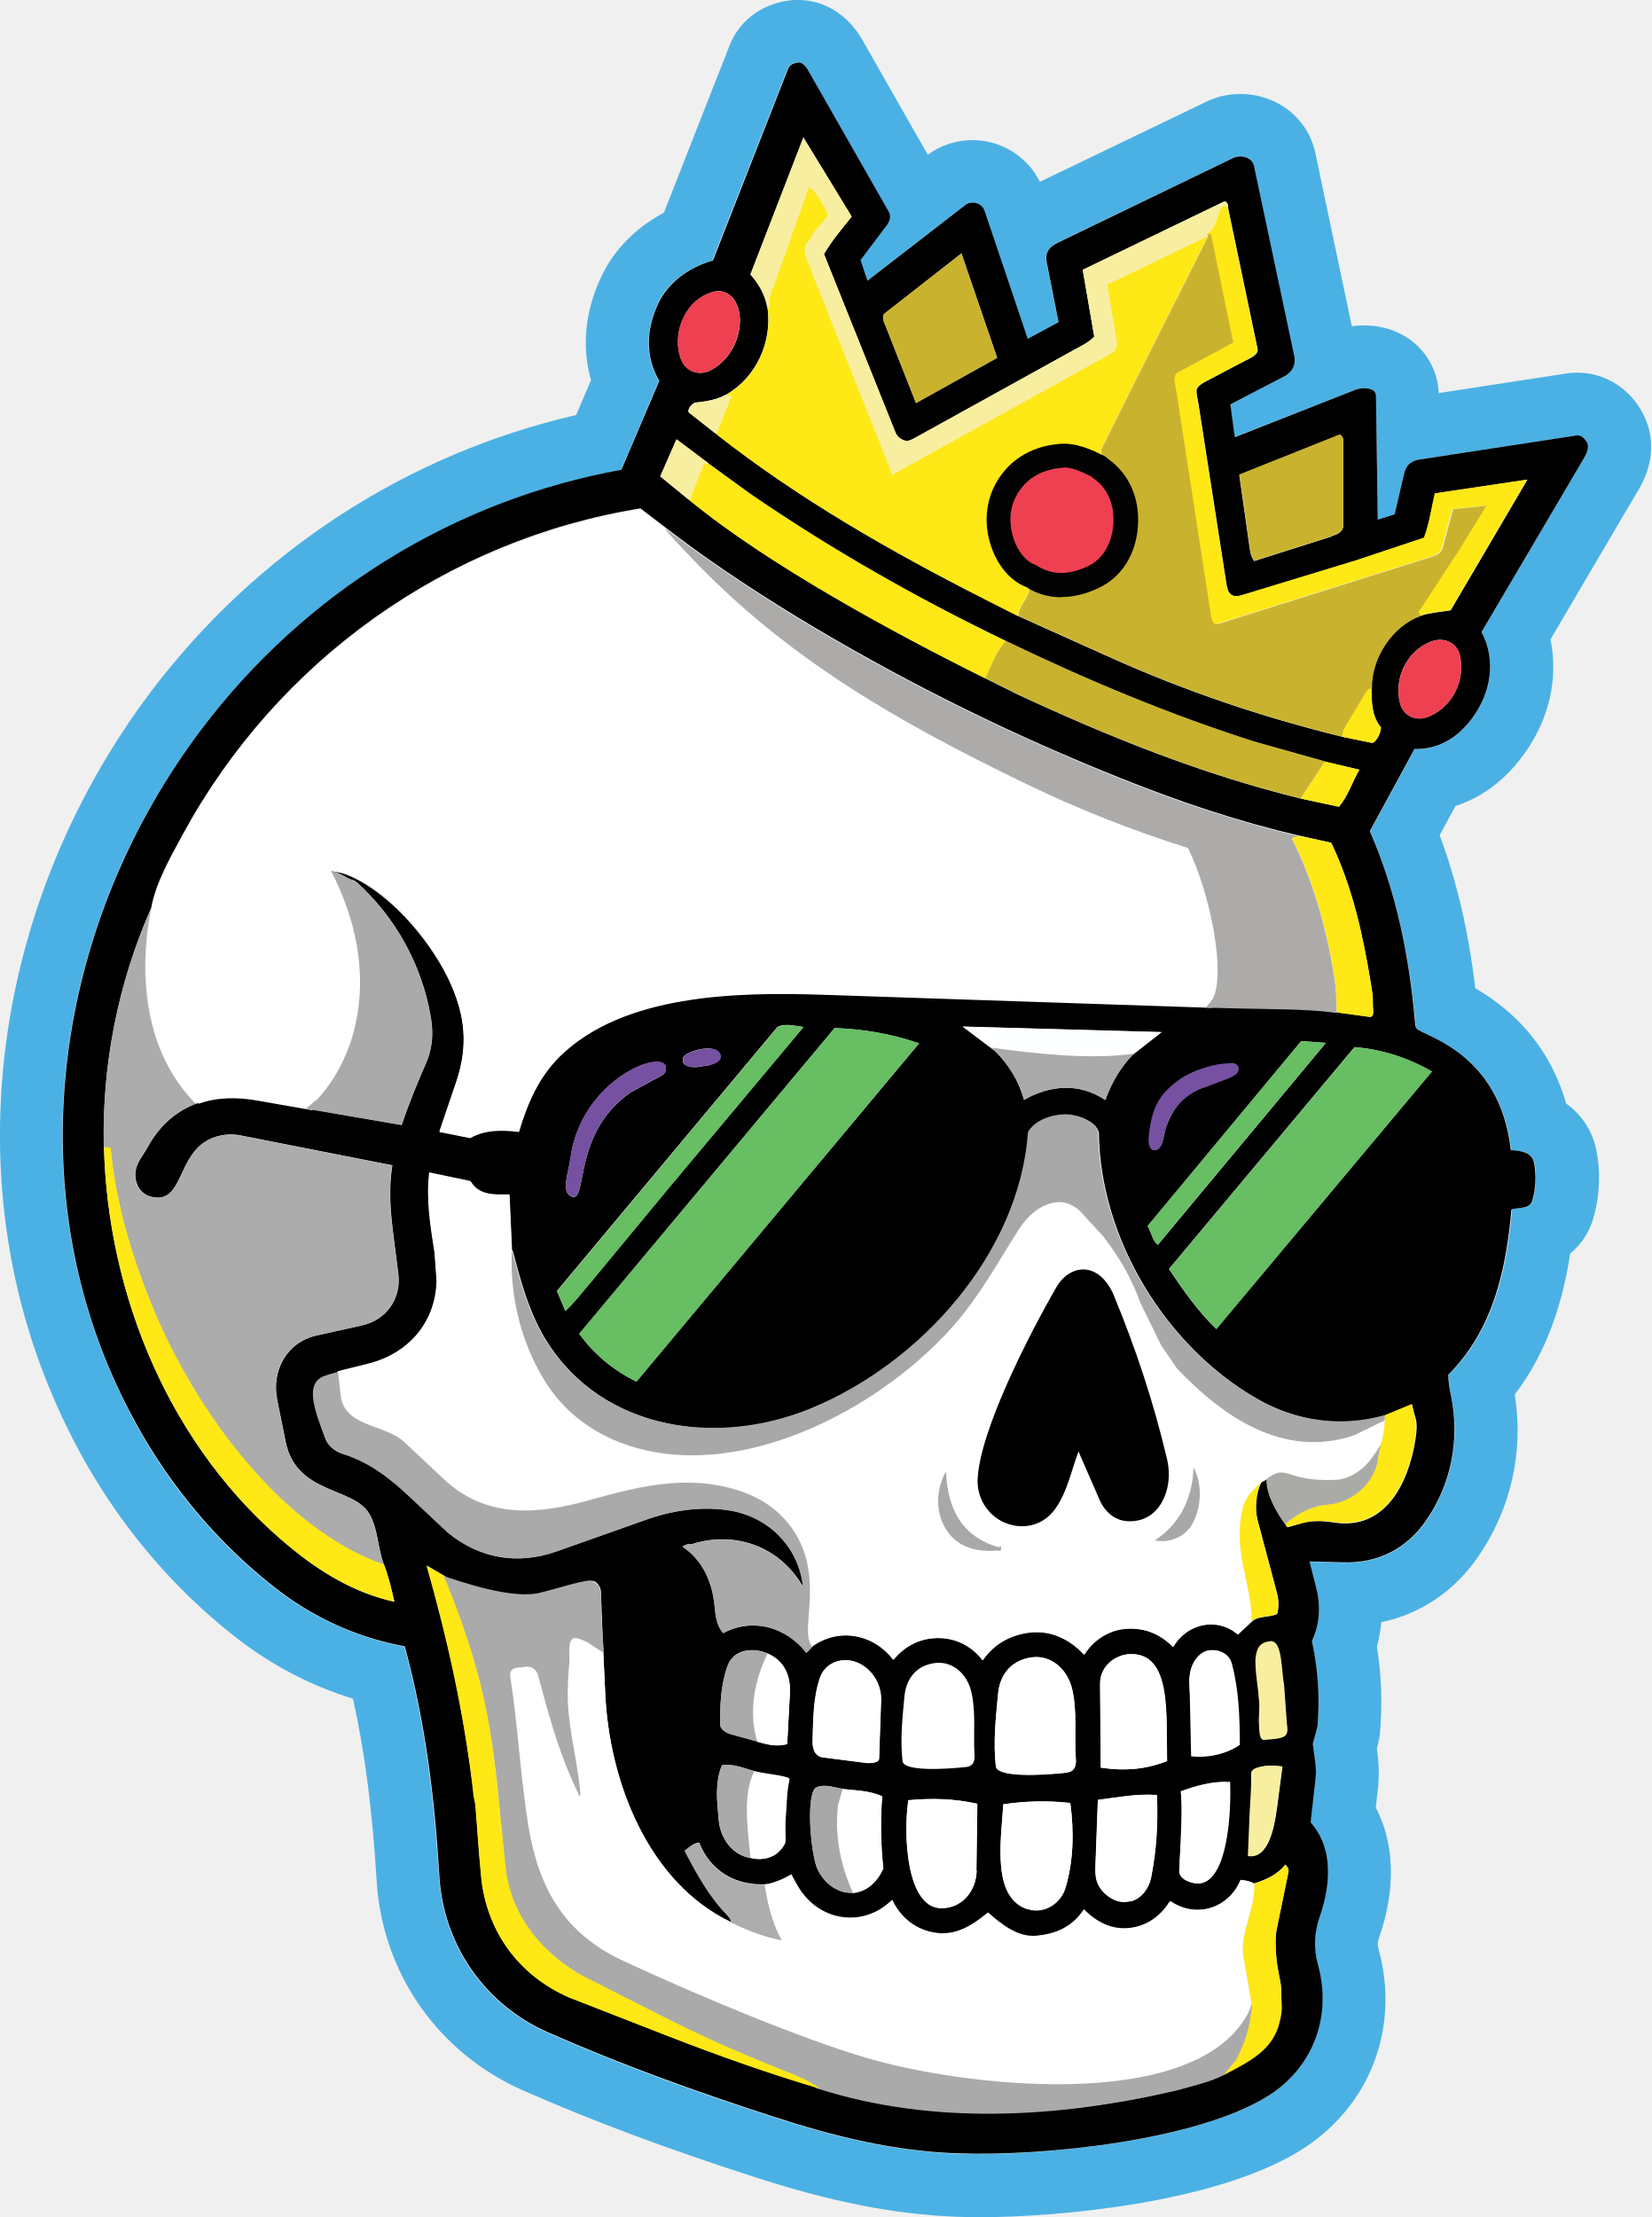
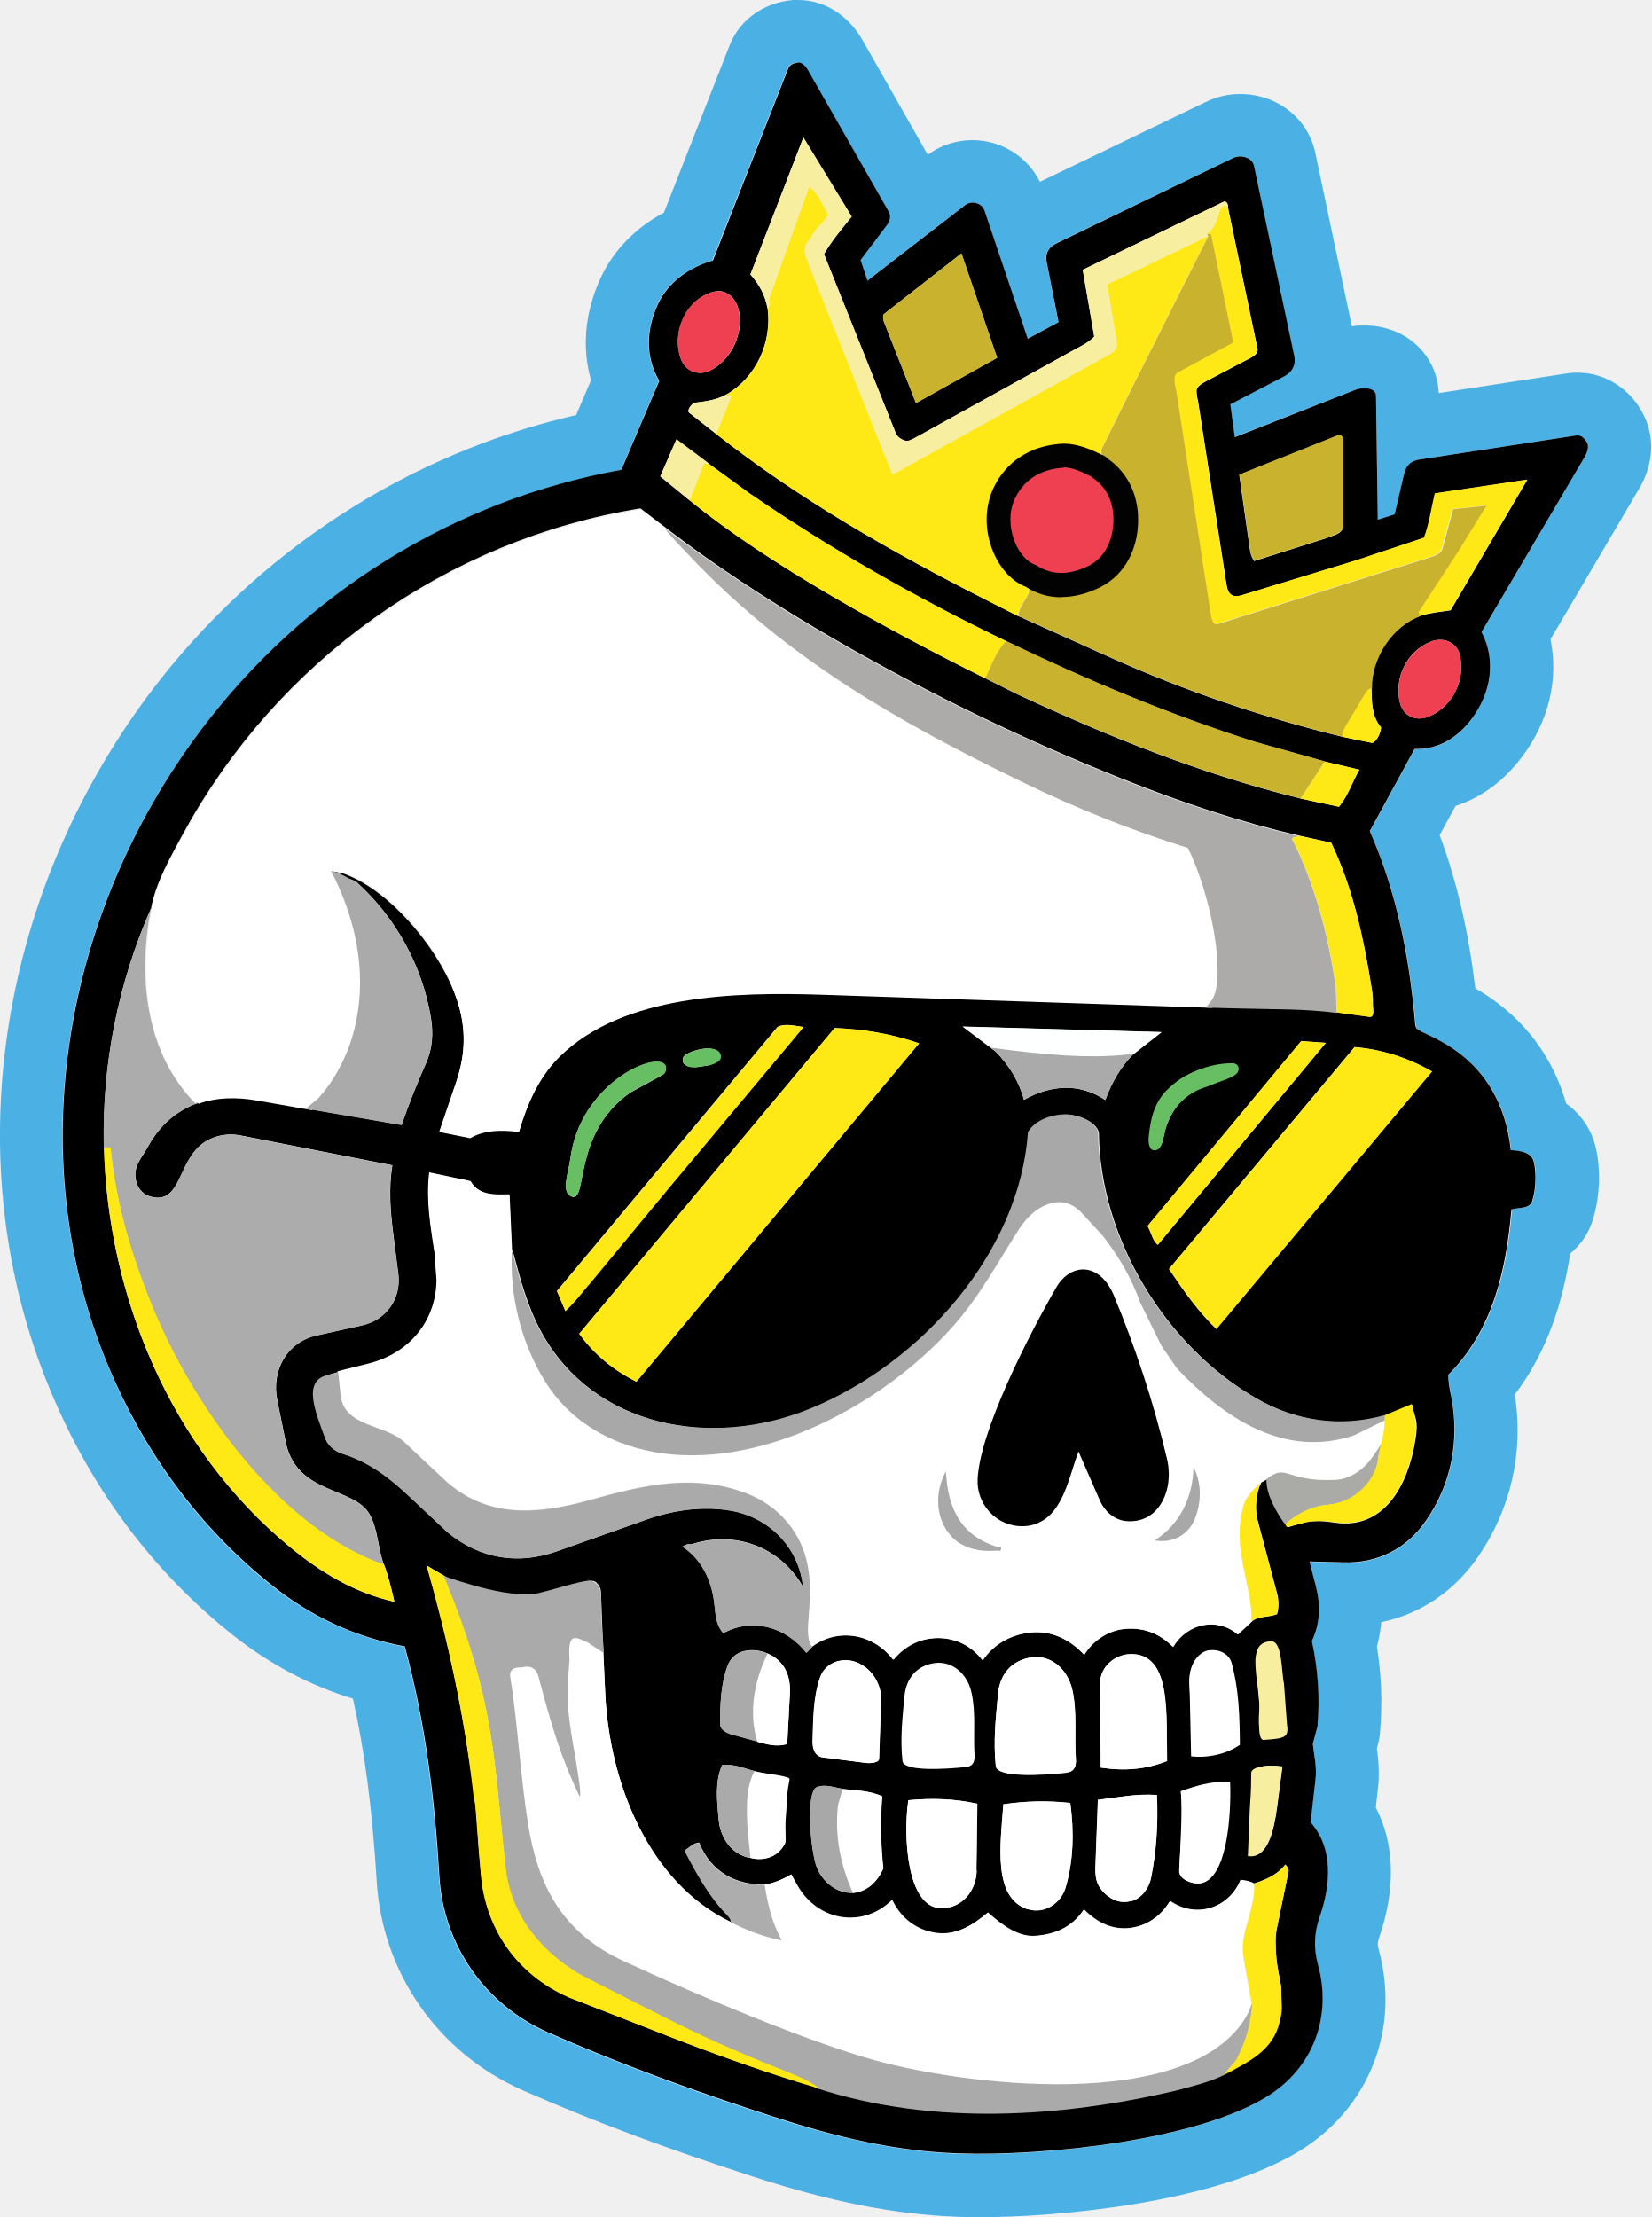
<svg xmlns="http://www.w3.org/2000/svg" id="knuckleheadsff" viewBox="0 0 74.48 100">
  <path id="stroke" d="M36.02,2.83c.15,0,.32.17.42.35l3.63,6.38c.12.21.05.44-.08.6l-1.18,1.58.31.92,4.41-3.41c.1-.08.22-.11.33-.11.23,0,.46.14.54.36l1.95,5.78,1.39-.75-.53-2.7c-.09-.44.11-.7.49-.89l7.93-3.82c.09-.05.19-.07.3-.07.28,0,.57.15.63.45l1.8,8.55c.08.41-.09.75-.43.92l-2.44,1.27.2,1.47,5.47-2.14c.09-.04.24-.06.39-.06.25,0,.51.08.52.35l.08,5.58.76-.24.42-1.8c.1-.43.31-.61.75-.68l7.04-1.08s.03,0,.04,0c.23,0,.39.24.44.36.09.19-.02.45-.14.65l-4.63,7.87c.69,1.28.42,2.75-.44,3.91-.6.8-1.42,1.36-2.45,1.36-.04,0-.08,0-.12,0l-2.02,3.71c1.21,2.76,1.78,5.65,2.05,8.63,0,.1.03.23.07.27.25.34,3.76,1.04,4.25,5.49.42.02.94.08,1.04.52.12.55.08,1.25-.08,1.78-.1.34-.61.26-.92.36-.24,2.67-.8,5.42-2.87,7.47,0,.33.07.65.13.99.4,1.96,0,3.95-1.12,5.58-.86,1.24-2.1,1.9-3.59,1.9-.05,0-.1,0-.16,0l-1.53-.05.29,1.13c.22.84.18,1.68-.18,2.46.27,1.29.36,2.56.25,3.86l-.21.78c.06.55.19,1.06.12,1.62l-.23,1.92c1.06,1.17.9,2.85.41,4.26-.25.73-.28,1.41-.08,2.15.65,2.35-.21,4.69-2.33,5.98-2.98,1.81-9.02,2.56-12.97,2.56-.31,0-.6,0-.88-.01-2.91-.1-5.63-.76-8.4-1.66-3.48-1.12-6.84-2.34-10.16-3.8-2.86-1.26-4.72-3.97-4.9-7.05-.22-3.53-.63-6.94-1.56-10.36-2.21-.42-4.2-1.34-5.96-2.73-3.34-2.65-5.83-6.09-7.44-10.01-3.91-9.43-1.98-20.4,4.21-28.6,4.68-6.21,11.43-10.37,18.96-11.74l1.71-4.02c-.64-1.09-.58-2.31-.06-3.46.43-.96,1.38-1.66,2.47-1.97l3.41-8.68c.08-.21.35-.25.46-.25,0,0,0,0,.01,0M36.02,0c-.06,0-.13,0-.19,0-.02,0-.04,0-.05,0-1.31.11-2.38.86-2.85,2l-2.98,7.59c-1.28.68-2.29,1.71-2.86,2.96-.71,1.54-.85,3.13-.43,4.6l-.67,1.57c-7.64,1.76-14.41,6.16-19.2,12.5C-.19,40.52-1.94,52.55,2.24,62.64c1.85,4.49,4.64,8.24,8.3,11.14,1.65,1.3,3.45,2.25,5.38,2.84.54,2.4.87,5,1.07,8.2.24,4.15,2.76,7.77,6.58,9.46,3.14,1.38,6.45,2.62,10.44,3.91,3.52,1.14,6.35,1.69,9.16,1.8.32.01.64.02.98.02,3.55,0,10.59-.63,14.44-2.97,3.18-1.94,4.59-5.53,3.59-9.15-.04-.15-.05-.25.03-.49.76-2.2.7-4.24-.15-5.87l.1-.89c.08-.71.01-1.31-.05-1.77l.06-.24c.04-.16.07-.32.08-.48.11-1.3.07-2.58-.14-3.88.1-.36.16-.72.2-1.1,1.77-.37,3.29-1.39,4.37-2.96,1.48-2.15,2.06-4.73,1.65-7.31,1.52-2,2.18-4.28,2.5-6.36.6-.49.89-1.09,1.02-1.52.31-.99.37-2.21.14-3.23-.08-.38-.38-1.33-1.34-2.01-.85-2.94-2.78-4.44-4.1-5.2-.31-2.57-.83-4.82-1.61-6.91l.72-1.32c1.16-.37,2.19-1.13,3.01-2.23,1.2-1.59,1.64-3.5,1.27-5.28l3.96-6.73c.66-1.08.76-2.27.29-3.29-.55-1.22-1.73-2.01-3.02-2.01-.11,0-.26,0-.36.02-.04,0-.07,0-.11.01l-5.8.89c-.08-1.75-1.51-3.05-3.35-3.05-.16,0-.35,0-.57.04l-1.64-7.79c-.32-1.58-1.72-2.69-3.4-2.69-.54,0-1.07.12-1.55.36l-7.48,3.6c-.57-1.14-1.74-1.88-3.05-1.88-.72,0-1.43.23-2.01.66l-2.96-5.2c-.65-1.12-1.72-1.78-2.88-1.78h0Z" fill="#4bb1e4" />
  <g id="knuckleheads">
    <path id="outline-and-glasses" d="M65.33,62.01c0,.32.06.65.13.98.39,1.97,0,3.96-1.13,5.59-.88,1.28-2.18,1.94-3.74,1.89l-1.52-.04.29,1.13c.22.84.19,1.67-.18,2.46.28,1.3.36,2.56.25,3.86l-.21.78c.06.55.19,1.05.12,1.62l-.22,1.92c1.05,1.18.9,2.85.41,4.26-.25.73-.28,1.41-.08,2.15.65,2.35-.21,4.69-2.33,5.98-3.2,1.95-9.97,2.67-13.85,2.54-2.91-.09-5.62-.76-8.39-1.66-3.49-1.13-6.84-2.34-10.16-3.8-2.86-1.26-4.72-3.97-4.9-7.05-.21-3.53-.63-6.94-1.56-10.36-2.21-.41-4.2-1.33-5.96-2.73-3.34-2.65-5.83-6.09-7.45-10-3.9-9.43-1.97-20.4,4.22-28.61,4.67-6.2,11.43-10.37,18.96-11.73l1.71-4.01c-.64-1.09-.59-2.31-.06-3.46.44-.96,1.38-1.66,2.48-1.97l3.4-8.67c.08-.21.35-.25.46-.26.16-.01.33.17.43.35l3.64,6.38c.12.2.04.44-.08.6l-1.19,1.58.31.93,4.41-3.41c.3-.23.76-.08.87.25l1.95,5.78,1.39-.75-.53-2.69c-.09-.45.11-.71.49-.89l7.93-3.83c.31-.15.85-.04.93.38l1.81,8.55c.09.41-.1.74-.44.92l-2.44,1.27.2,1.48,5.47-2.15c.23-.09.9-.13.9.29l.08,5.58.76-.24.42-1.8c.1-.44.32-.62.75-.68l7.04-1.08c.24-.04.42.22.48.35.09.19-.02.46-.14.66l-4.63,7.86c.68,1.28.42,2.76-.44,3.91-.62.83-1.49,1.4-2.58,1.36l-2.02,3.71c1.21,2.76,1.78,5.66,2.04,8.63,0,.1.03.22.07.27.26.34,3.76,1.04,4.25,5.49.42.02.94.09,1.04.53.12.54.09,1.25-.08,1.78-.11.34-.62.27-.93.36-.24,2.67-.8,5.42-2.87,7.48ZM34.62,13.88c.21,1.53-.49,3.13-1.87,3.92-.43.24-.89.31-1.38.36-.16.02-.41.35-.28.46l1.21.95c3.74,2.94,7.89,5.31,12.11,7.45l1.5.76,4.16,1.87c3.4,1.53,6.88,2.7,10.46,3.58l1.37.28c.19-.04.39-.46.4-.7-.43-.51-.42-1.16-.43-1.75-.03-1.37.92-2.83,2.21-3.28.41-.14.87-.17,1.36-.25l3.46-5.89-4.16.62c-.17.71-.24,1.33-.49,2l-3.06,1.02-5.15,1.57c-.19.06-.38.07-.5-.03-.14-.11-.17-.25-.21-.46l-1.26-8.11c-.03-.22-.1-.42-.09-.64,0-.15.22-.3.39-.39l1.75-.92c.22-.12.67-.28.61-.57l-1.34-6.4c.03-.07-.06-.3-.19-.23l-6.36,3.07.52,3.01c-.24.26-.56.41-.89.59l-7.16,3.96c-.19.1-.34.19-.5.14-.14-.04-.32-.14-.41-.35l-3.23-8.06c.37-.63.78-1.1,1.25-1.69l-2.18-3.57-2.39,6.18c.41.45.67.95.77,1.52ZM41.32,18.18l3.66-2.04-1.61-4.71-3.49,2.73c-.08.06-.03.28-.02.32l1.46,3.7ZM32.04,16.71c1.47-.74,1.74-2.92.76-3.48-.31-.18-.62-.09-.92.04-.96.42-1.48,1.64-1.24,2.66.08.36.22.62.51.78.23.13.58.16.9,0ZM60.08,24.18c.23-.07.5-.18.5-.44v-3.9c.01-.09-.11-.25-.17-.22l-4.51,1.8.46,3.23c.03.21.05.41.21.66l3.5-1.11ZM31.1,22.56c3.56,2.91,9.19,5.97,13.35,8.04l1.49.74c4.11,1.91,8.29,3.59,12.73,4.68l1.73.37c.43-.52.59-1.1.92-1.67l-1.56-.37-3.17-.89c-3.86-1.23-7.56-2.78-11.21-4.54-4.02-1.94-7.86-4.12-11.55-6.65l-1.87-1.36-1.45-1.09-.73,1.67,1.32,1.08ZM6.82,40.96c-1.49,3.36-2.23,7.08-2.13,10.78.17,6.64,2.94,13.56,8.39,18.04,1.43,1.18,2.93,2.07,4.71,2.47-.15-.65-.27-1.16-.47-1.68-.28-.72-.26-1.61-.66-2.29-.71-1.22-3.29-.87-3.77-3.24l-.38-1.88c-.27-1.34.42-2.62,1.79-2.93l2.03-.45c1.1-.24,1.78-1.21,1.64-2.32l-.23-1.81c-.13-1.04-.21-2.03-.04-3.09l-6.86-1.35c-.73-.14-1.51.09-1.98.62-.85.94-.81,2.48-2.07,2.14-.48-.13-.75-.63-.67-1.17.07-.4.35-.7.55-1.07.52-.95,1.28-1.64,2.26-1.98.82-.29,1.73-.31,2.64-.15l2.51.44,4.04.7c.33-.97.7-1.88,1.11-2.81.27-.62.33-1.3.21-2.02-.39-2.35-1.58-4.52-3.35-6.12-.18-.16-1.13-.32-1.13-.53,2.36.44,5.1,3.72,5.77,6.21.3,1.13.23,2.19-.15,3.32l-.76,2.24,1.39.28c.64-.37,1.4-.38,2.2-.28.38-1.28.89-2.46,1.84-3.4,2.86-2.81,7.93-2.92,11.87-2.79l17.55.59,1.3.03c1.49.04,2.92,0,4.34.2l1.46.2c.24.03.17-.31.16-.47-.02-.52-.04-.68-.09-1.02-.36-2.21-.83-4.35-1.79-6.36l-1.45-.32c-2.7-.63-5.31-1.5-7.94-2.55-4.83-1.92-9.45-4.19-13.92-6.84-2.14-1.27-4.53-2.83-6.45-4.3l-1.4-1.07c-8.74,1.41-16.38,6.86-20.64,14.69-.59,1.09-1.21,2.17-1.43,3.31ZM64.48,32.31c1.08-.47,1.63-1.67,1.37-2.77-.14-.57-.74-.83-1.33-.59-1.07.43-1.67,1.68-1.36,2.79.16.59.76.82,1.32.57ZM26.15,58.43l3.99-4.82,6.1-7.29c-.35-.04-.82-.18-1.17,0l-9.95,11.91.38.9c.34-.34.53-.57.65-.7ZM44.89,47.41c.6.61,1.06,1.32,1.3,2.2,1.24-.7,2.55-.75,3.67.01.3-.83.71-1.51,1.28-2.09l1.25-.98-8.97-.25,1.46,1.1ZM28.71,62.32l12.75-15.26c-1.32-.45-2.54-.64-3.81-.69l-11.52,13.79c.65.9,1.52,1.64,2.58,2.16ZM51.77,55.29c.22.45.22.66.46.86l7.58-9.11-1.11-.08-6.92,8.33ZM31.98,48.05c.25-.08.56-.18.47-.49-.17-.56-1.56-.11-1.63.13-.04.15-.03.24.06.32s.31.14.6.12l.5-.08ZM54.87,59.94l9.72-11.61c-1.12-.64-2.27-1-3.49-1.1l-8.37,10.01c.67,1,1.31,1.91,2.13,2.7ZM28.38,49.31l1.52-.83c.16-.09.17-.37.09-.46-.51-.58-3.83.91-4.26,4.24-.09.66-.45,1.54.07,1.72.72.24.02-2.82,2.58-4.66ZM52.55,50.99c.3-.97.86-1.69,1.78-1.95l1.27-.51c.17-.07.28-.25.25-.37-.04-.16-.21-.21-.36-.19l-.87.14c-1.4.34-2.36,1.05-2.72,2.81-.05.49-.1.93.16.95.38.03.42-.62.5-.89ZM23.1,56.4l-.11-2.5c-.69.01-1.39.04-1.75-.6l-1.86-.39c-.15,1.23.06,2.41.24,3.64l.09,1.24c-.04,1.87-1.25,3.28-3.06,3.74l-.83.21q-.57.14-1.01.27c-.9.33-.56,1.7-.13,2.87.12.33.44.59.78.69,1.22.37,2.14,1.1,3.06,1.97l1.67,1.57c1.46,1.2,3.18,1.48,4.93.86l3.98-1.41c1.23-.44,2.57-.65,3.89-.42,1.74.31,3.06,1.68,3.24,3.44-1.05-1.84-3.09-2.56-5.06-1.92-.06-.02-.19-.03-.38.1.84.55,1.3,1.47,1.43,2.51.06.5.05.97.41,1.39,1.31-.71,2.83-.29,3.75.89l.27-.28c1.14-.84,2.75-.6,3.66.6.54-.66,1.25-.98,2.01-.98s1.48.32,2.02,1c.54-.79,1.34-1.16,2.14-1.25.93-.1,1.78.29,2.44,1,.41-.67,1.11-1.09,1.8-1.16.86-.08,1.59.19,2.21.81.63-1.08,2.01-1.35,2.92-.56l.63-.59c.28-.26.73-.17,1.13-.33.09-.29.08-.63,0-.94l-.86-3.24c-.14-.51-.17-1.04.04-1.52l.07-.16c.03-.06-.04.12.04-.08l.25-.14c.04.68.19.92.53,1.55.02.03.16.24.25.36l.16.25.8-.23c.43-.08.87-.05,1.32.02,2.23.34,3.32-1.7,3.64-3.74.15-.94-.03-.92-.15-1.59l-1.2.5c-1.96.55-3.98.3-5.82-.77-4.1-2.37-7.05-7.19-7.11-11.99-.12-.53-1-.82-1.5-.81-.58.01-1.34.26-1.66.8-.38,5.45-4.83,10.44-9.81,12.47-4.48,1.83-9.82.84-12.18-3.47-.64-1.18-.96-2.42-1.29-3.67ZM36.45,94.03c2.1.6,4.24,1.14,6.52,1.24,3.53.15,6.97-.31,10.35-1.1l1.47-.46c.29-.09.53-.25.78-.37,1.14-.53,2.12-1.64,2.24-2.76l-.02-.9c-.01-.39-.25-.94-.25-2.11,0-.23.03-.47.08-.7l.49-2.39c.03-.13.03-.21-.13-.38-.36.46-.86.68-1.4.85-.17-.09-.36-.14-.61-.16-.53,1.28-2.01,1.76-3.18.95-.41.68-1.04,1.11-1.76,1.21-.81.12-1.53-.22-2.13-.83-.56.83-1.32,1.11-2.14,1.19s-1.56-.49-2.19-1.05c-.69.58-1.47,1.07-2.4.91-.81-.13-1.51-.62-1.92-1.48-1.16,1.14-2.85,1.02-3.86-.08-.3-.32-.48-.67-.69-1.07-.41.24-.81.43-1.2.45-1.29.05-2.44-.56-2.96-1.88-.26.02-.4.18-.65.36.55,1.06,1.12,2.08,1.9,2.88.08.08.21.2.18.34-3.74-1.79-5.5-6.36-5.67-10.34l-.1-2.15-.09-2.37c0-.21-.12-.37-.22-.46-.13-.12-.41-.05-.55-.01l-2.2.58c-1.4.24-2.7-.18-3.92-.76l-.96-.56c.96,3.39,1.63,6.52,2.09,10.08.08.6.13.96.14,1.16l.12,1.66.09,1.02c.21,2.51,1.68,4.56,4,5.56l4.46,1.74c2.12.83,4.18,1.56,6.29,2.17ZM57.88,76.06c-.15-.67-.04-1.32-.53-2.04-.84.25-.74.87-.61,1.65.04.55.03.78.09,1.19-.04.45-.1,1.03.06,1.36.15.3.53.05.67-.08.4-.39.45-1.45.31-2.07ZM34.17,78.56c.4.11.83.25,1.34.1l.12-2.26c.05-.83-.26-1.5-1-1.82-.62-.27-1.52-.22-1.8.54-.31.83-.35,1.76-.34,2.64,0,.29.34.42.52.47l1.16.32ZM55.72,78.7c0-1.26-.04-2.48-.34-3.69-.13-.51-.75-.73-1.15-.46-.47.32-.61.89-.58,1.45l.2,3.07c.69.09,1.35.04,1.87-.38ZM52.65,79.43c-.05-2.07.23-4.88-1.67-4.82-.66.02-1.36.54-1.35,1.33l.03,3.79c1.05.16,2.01.09,3-.3ZM48.14,79.95c.36-.04.41-.35.39-.6-.07-1.07.07-2.12-.16-3.13-.21-.94-.96-1.57-1.81-1.46-.92.11-1.46.75-1.54,1.66-.1,1.08-.22,2.13-.1,3.25.06.52,2.08.42,3.22.29ZM39.07,79.52c.19.02.58,0,.59-.19l.09-2.64c.02-.74-.43-1.45-1.1-1.71-.63-.25-1.41-.01-1.65.68-.31.9-.31,1.92-.34,2.88,0,.33.1.69.47.73l1.95.25ZM33.85,83.8c.39.11.8.06,1.12-.14s.48-.59.46-.97c-.04-.81.01-1.6.11-2.39-.52-.25-1.01-.28-1.51-.41-.45-.12-.92-.34-1.46-.27-.34.8-.22,1.65-.15,2.47s.6,1.58,1.43,1.72ZM57.84,79.7c-.39-.1-1.1-.11-1.21.21-.3.79-.02,1.56-.11,2.24l-.21,1.54c.88.15,1.16-1.14,1.3-2.16l.24-1.83ZM55.31,80.37c-.75-.01-1.36.18-2.05.43.18,1.25-.03,2.38-.07,3.59-.01.4.61.6.93.56,1.2-.14,1.24-2.97,1.18-4.58ZM38.47,85.38c.65-.06,1.1-.49,1.38-1.1-.11-1.05-.14-2.12-.05-3.26-.58-.26-1.19-.26-1.78-.33-.33-.04-.79-.24-1.18-.07-.41.17-.35,2.18-.07,3.36.19.82.94,1.45,1.71,1.4ZM51.02,85.75c.48-.13.81-.6.9-1.07.24-1.22.32-2.43.26-3.72-.95-.06-1.75.11-2.66.22l-.1,2.7c-.02.55-.08,1.02.36,1.47.24.25.67.55,1.23.39ZM44.05,84.36l.04-3c-1.03-.23-2.04-.26-3.11-.16-.24,1.63-.07,4.83,1.46,4.87.93.02,1.61-.76,1.62-1.71ZM46.37,86.12c.73.23,1.49-.25,1.7-.98.36-1.23.38-2.53.21-3.81-1.02-.11-1.96-.1-3.02.06-.13,1.8-.5,4.22,1.11,4.74Z" />
    <g id="skull-main">
      <path id="skull-top-main" d="M30.28,24.03c-.07.01.26.46.65.85,4.47,4.52,9.62,7.69,15.26,10.42,2.43,1.18,4.83,2.13,7.4,2.94,1.07,2.22,2.35,4.93,1.04,7.01-.05.08.09.15.04.21l-17.55-.59c-3.94-.13-9.01-.02-11.87,2.79-.95.94-1.46,2.12-1.84,3.4-.81-.1-1.56-.09-2.2.28l-1.39-.28.76-2.24c.38-1.12.45-2.18.15-3.32-.67-2.48-2.74-5.17-5.06-6.07-.13-.05,0,0-.7-.13,1.11,2.12,1.62,4.6,1.1,6.95s-1.99,3.75-2,3.7l.03.13-2.51-.44c-.91-.16-1.82-.15-2.64.15,0-.06-.03-.06-.1,0-2.29-2.31-2.59-5.77-2-8.8.22-1.14.83-2.22,1.43-3.31,4.25-7.83,11.89-13.28,20.64-14.69l1.4,1.07Z" fill="#fff" />
      <path id="skull-mid-main" d="M23.1,56.4c-.11,2,.38,4.14,1.5,5.92,1.19,1.9,3.16,2.96,5.35,3.25,4.57.59,9.85-2.19,12.97-5.65,1.25-1.38,2.08-2.93,3.04-4.45.57-.89,1.47-1.5,2.5-1.13l1.32,1.44c.78.76,1.28,1.92,1.67,2.99l.95,1.94.7,1.02c2.12,2.24,5.11,4,7.99,3.02l1.37-.68c-.03.8-.24,1.16-.28,1.6t-.17.12c-2.23,2.19-3.84.21-4.8.86l-.16.11s-.07.04-.18.11l-.11.1c-.36.38-.59.61-.69.99-.52,2,.41,3.48.38,5.17l-.63.59c-.91-.79-2.29-.52-2.92.56-.62-.62-1.35-.9-2.21-.81-.69.07-1.39.49-1.8,1.16-.66-.71-1.51-1.1-2.44-1-.8.09-1.6.46-2.14,1.25-.53-.68-1.24-1.01-2.02-1s-1.47.32-2.01.98c-.91-1.2-2.52-1.45-3.66-.6-.47-.55.1-1.91-.19-3.58-.27-1.57-1.32-2.78-2.78-3.34-2.39-.91-4.69-.36-7.05.3s-4.69.86-6.6-.94l-1.78-1.67c-.88-.82-2.75-.65-2.88-2.16l-.11-1.02,1.4-.35c1.81-.46,3.02-1.87,3.06-3.74l-.09-1.24c-.19-1.23-.39-2.41-.24-3.64l1.86.39c.37.64,1.06.62,1.75.6l.11,2.5ZM49.12,57.29c-.63-.15-1.18.27-1.46.76-1.24,2.16-3.47,6.5-3.56,8.68-.04.93.54,1.72,1.35,2s1.64.06,2.17-.7.69-1.66,1.03-2.56l.96,2.2c.23.52.69.89,1.2.94.58.05,1.11-.17,1.47-.65.43-.58.54-1.4.36-2.16-.6-2.54-1.4-4.99-2.41-7.4-.2-.47-.57-.98-1.11-1.11ZM53.84,66.19c-.04,1.39-.63,2.58-1.75,3.29.77.14,1.47-.21,1.78-.91.33-.75.35-1.66-.03-2.38ZM42.91,69.29c.48.53,1.24.72,2.03.65.09-.01.19.03.2-.01.02-.11.08-.24-.11-.14-1.64-.5-2.28-1.7-2.36-3.42-.51.93-.49,2.11.24,2.92Z" fill="#fff" />
      <path id="skull-bot-main" d="M27.2,74.22l.1,2.15c.18,3.98,1.93,8.55,5.67,10.34.69.33,1.42.64,2.25.8.02,0,.03-.02.02-.03-.45-.83-.62-1.62-.75-2.47.31-.05.77-.21,1.18-.44,0,0,.02,0,.02,0,.21.39.39.74.68,1.06,1.01,1.1,2.7,1.23,3.86.08.41.86,1.11,1.34,1.92,1.48.92.15,1.7-.32,2.39-.9,0,0,.02,0,.03,0,.63.56,1.34,1.12,2.18,1.04s1.57-.35,2.13-1.18h.01c.6.6,1.31.94,2.12.82.7-.1,1.32-.51,1.73-1.17.01-.02.04-.03.07-.01,1.16.76,2.62.28,3.14-.98.25.02.44.07.61.16.05,1.24-.68,2.23-.48,3.34l.36,2.02c.03.19-.02.48-.12.65-.82,1.35-1.93,2.14-3.73,2.55-5.04,1.13-9.92.49-14.76-1.1-3.59-1.19-7.05-2.61-10.51-4.12-2.82-1.23-3.37-3.95-3.69-6.69-.22-1.96-.23-2.99-.62-4.92-.05-.45-.07-.6-.11-.69-.12-.28-.31-.63-.16-.69.29-.12,1.06-.21,1.54-.24,0,0,.02,0,.02.01.45,1.98.99,3.82,1.73,5.6.04-.32,0-.43,0-.48-.12-.67-.17-1.38-.19-1.48-.33-1.92-.38-2.58-.3-4.7,0-.01,0-.03.02-.03.69-.35,1.11.02,1.62.22Z" fill="#fff" />
      <path id="skull-small-area" d="M44.89,47.41l-1.46-1.1,8.97.25-1.25.98c-1.95.27-3.97.17-6.01-.21-.11-.02-.21-.07-.24.09Z" fill="#feffff" />
      <path id="nose" d="M49.12,57.29c.54.13.91.64,1.11,1.11,1,2.41,1.81,4.86,2.41,7.4.18.76.07,1.57-.36,2.16-.36.49-.89.7-1.47.65-.51-.04-.97-.41-1.2-.94l-.96-2.2c-.34.9-.5,1.8-1.03,2.56s-1.38.97-2.17.7-1.39-1.07-1.35-2c.09-2.18,2.31-6.52,3.56-8.68.28-.49.83-.91,1.46-.76Z" />
    </g>
    <g id="skull-shadow">
      <path id="skull-left-shadow" d="M8.92,49.76c-.98.35-1.74,1.03-2.26,1.98-.2.36-.48.67-.55,1.07-.09.53.19,1.04.67,1.17,1.27.34,1.22-1.2,2.07-2.14.48-.53,1.25-.76,1.98-.62l6.86,1.35c-.18,1.06-.09,2.05.04,3.09l.23,1.81c.14,1.11-.54,2.08-1.64,2.32l-2.03.45c-1.38.3-2.07,1.59-1.79,2.93l.38,1.88c.48,2.37,3.06,2.01,3.77,3.24.4.68.38,1.58.66,2.29-4.66-1.63-8.5-6.98-10.35-11.42-1-2.4-1.73-4.8-1.98-7.39l-.3-.02c-.09-3.7.65-7.41,2.13-10.78-.59,3.03-.28,6.49,2,8.8.07-.06.1-.06.1,0Z" fill="#abacab" />
      <path id="skull-bot-shadow" d="M26.58,74.12c-.74-.37-.96-.42-.89.76-.14,1.65-.11,2.22.17,3.85.05.27.53,2.97.2,2.12-.75-1.59-1.16-2.92-1.78-5.26-.1-.36-.38-.47-.69-.39-.16.03-.65-.06-.57.46.31,1.88.45,4.4.8,6.61.45,2.83,1.58,4.92,4.3,6.18,3.74,1.73,8,3.48,10.85,4.34,4.34,1.31,14.77,2.56,17.28-1.89.23-.41.25-.91.3-.05.04.65-.13,1.27-.49,1.73-.23.32-.41.47-.54.64-.12.11-.21.28-.33.39-.7.33-1.41.49-2.18.7-5.22,1.21-10.9,1.57-16.12-.1-.05-.01-.09-.03-.13-.06-2.3-1.24-4.92-2.05-7.21-3.33-3.29-1.62-6.5-2.89-6.79-6.84-.39-4.13-.52-6.86-1.99-10.92-.42-1.17-1.25-2.12-.76-1.97.68.21,3.15,1.11,4.43.73.57-.13,1.61-.48,2.15-.53.76.14.44,1.03.55,1.83,0,.22.12,1.35.08,1.43l-.63-.41Z" fill="#aaa" />
      <path id="skull-top-shadow" d="M58.59,37.71c-.05-.01-.15.13-.21.04l-.1.09c1.04,2.07,1.63,4.32,1.97,6.66l.05,1.19c-1.41-.19-2.85-.16-4.34-.2l-1.57-.04c.05-.05.29-.35.33-.43.55-1.09-.06-4.56-1.13-6.77-2.57-.81-4.97-1.76-7.4-2.94-5.64-2.73-10.68-5.59-15.05-10.2-.49-.52-1.19-1.25-1.12-1.26,1.92,1.47,4.56,3.22,6.7,4.48,4.47,2.65,9.09,4.91,13.92,6.84,2.63,1.05,5.24,1.91,7.94,2.55Z" fill="#acabaa" />
      <path id="skull-nose-shadow" d="M42.91,69.29c-.73-.81-.75-2-.24-2.92.08,1.72.71,2.92,2.36,3.42.19-.1.12.04.11.14,0,.05-.1,0-.2.01-.79.07-1.55-.12-2.03-.65Z" fill="#a9a8a9" />
      <path id="skull-nose-shadow-2" data-name="skull-nose-shadow" d="M53.84,66.19c.38.72.36,1.63.03,2.38-.31.7-1.02,1.05-1.78.91,1.12-.72,1.71-1.9,1.75-3.29Z" fill="#a9a8a9" />
      <path id="skull-small-right-shadow" d="M57.97,68.76c-.39-.53-.87-1.37-.84-2.04.94-.75.84.14,3.12.03.7-.03,1.31-.53,1.64-1,.57-.8.47-.85.29-.08-.12,1.24-.74,2.1-2.3,2.21-.58.04-1.26.32-1.91.88Z" fill="#aaaba7" />
      <path id="skull-small-shadow" d="M51.14,47.53c-.58.59-.98,1.26-1.28,2.09-1.12-.76-2.44-.72-3.67-.01-.23-.88-.69-1.59-1.3-2.2-.36-.27-.2-.15-.09-.14,2.04.27,4.4.53,6.34.26Z" fill="#aaa" />
      <path id="skull-small-left-shadow" d="M34.49,85.01c.14.86.31,1.66.77,2.51-.85-.16-1.59-.47-2.3-.81.02-.14-.11-.26-.18-.34-.79-.81-1.35-1.82-1.9-2.88.25-.18.4-.34.65-.36.52,1.32,1.67,1.93,2.96,1.88Z" fill="#adadad" />
      <path id="skull-ear-shadow" d="M15.93,39.7c0,.21-.03-.06.15.1,1.78,1.6,2.97,3.77,3.35,6.12.12.72.06,1.4-.21,2.02-.41.93-.78,1.84-1.11,2.81l-4.32-.74.62-.51c-.39.32,1.08-.85,1.62-3.27s0-4.83-1.1-6.95c.47.09.84.4.98.42Z" fill="#aaa" />
      <path id="skull-mid-shadow" d="M62.47,63.83v.23s-1.39.68-1.39.68c-3.13,1.06-5.87-.78-7.99-3.02l-.7-1.02-.95-1.94c-.39-1.07-.89-1.97-1.67-2.99l-.99-1.08c-.3-.32-.73-.52-1.16-.46-.68.09-1.26.59-1.67,1.23-.97,1.52-1.8,3.07-3.04,4.45-3.13,3.46-8.4,6.25-12.97,5.65-2.19-.29-4.16-1.34-5.35-3.25-1.11-1.78-1.6-3.91-1.5-5.92.33,1.25.65,2.49,1.29,3.67,2.36,4.32,7.7,5.3,12.18,3.47,4.98-2.04,9.43-7.02,9.81-12.47.32-.55,1.08-.79,1.66-.8.5-.01,1.38.28,1.5.81.06,4.8,3.01,9.63,7.11,11.99,1.84,1.06,3.87,1.32,5.82.77Z" fill="#a9a8a9" />
      <path id="skull-mid-right-shadow" d="M15.25,61.87l.11,1.02c.13,1.5,2,1.33,2.88,2.16l1.78,1.67c1.91,1.79,4.21,1.61,6.6.94s4.66-1.21,7.05-.3c1.46.56,2.51,1.77,2.78,3.34.29,1.67-.28,3.03.19,3.58l-.27.28c-.92-1.18-2.44-1.6-3.75-.89-.36-.41-.34-.89-.41-1.39-.13-1.04-.59-1.96-1.43-2.51.19-.14.32-.12.38-.1,1.97-.64,4.01.08,5.06,1.92-.18-1.76-1.5-3.13-3.24-3.44-1.32-.23-2.66-.02-3.89.42l-3.98,1.41c-1.75.62-3.47.34-4.93-.86l-1.67-1.57c-.92-.87-1.85-1.59-3.06-1.97-.34-.1-.66-.37-.78-.69-.43-1.17-1.06-2.64.13-2.87.75-.2-.28.09.44-.12Z" fill="#aaa" />
    </g>
    <g id="skull-border">
      <path id="skull-top-right-border" d="M60.31,45.68l-.05-1.19c-.34-2.33-.93-4.59-1.97-6.66.07-.04.04-.11.1-.09.06.09.16-.05.21-.04l1.45.32c.96,2.01,1.43,4.15,1.79,6.36.06.34.11.49.09,1.02,0,.16.08.5-.16.47l-1.46-.2Z" fill="#fee816" />
      <path id="skull-bot-left-border" d="M20,71.08c.09.16.19.4.27.63.07.19.22.54.25.63,1.06,2.85,1.55,4.87,1.87,7.87l.42,4c.21,2.04,1.43,3.64,3.22,4.78l3.33,1.69c2.24,1.14,3.76,1.83,6.12,2.76.07.03.42.17.75.32.37.17.76.44.74.45-2.12-.61-4.71-1.54-6.82-2.36l-4.46-1.74c-2.32-1-3.79-3.05-4-5.56l-.09-1.02-.16-2.1c-.02-.2-.06-.25-.08-.42-.39-3.57-1.16-7-2.12-10.39l.75.44Z" fill="#fee816" />
      <path id="skull-bot-right-border" d="M55.19,93.6l.57-.68c.45-.9.6-1.41.72-2.45l-.38-2.17c-.2-1.11.53-2.11.48-3.34.53-.17,1.04-.39,1.4-.85.17.18.16.26.13.38l-.56,2.73c-.06,1.41.23,2.03.24,2.46l.03.93c-.01.2-.02.28-.09.58-.3,1.26-1.28,1.76-2.53,2.41Z" fill="#fee816" />
      <path id="skull-mid-right-border" d="M58.65,68.72c-.21.07-.21.05-.58.15-.04.01-.05-.03-.09-.12.56-.5,1.18-.81,1.91-.88,1.2-.11,2.18-1.04,2.3-2.21.04-.44.25-.8.28-1.6v-.23s1.21-.5,1.21-.5c.18.69.24,1.09.15,1.59-.35,2.04-1.36,4.06-3.64,3.74-.45-.06-.41-.07-1.05-.04l-.49.1Z" fill="#fee816" />
      <path id="skull-mid-right-border-2" data-name="skull-mid-right-border" d="M56.88,66.86c-.21.48-.28,1.25-.15,1.76l.86,3.24c.08.31.09.66,0,.94-.4.16-.85.07-1.13.33.03-1.69-.9-3.17-.38-5.17.1-.39.38-.71.79-1.09Z" fill="#fee816" />
      <path id="skull-mid-left-border" d="M4.69,51.74l.3.02c.25,2.6.98,5,1.98,7.39,1.86,4.43,5.69,9.79,10.35,11.42.2.52.32,1.03.47,1.68-1.78-.41-3.27-1.29-4.71-2.47-5.45-4.49-8.22-11.4-8.39-18.04Z" fill="#fee816" />
    </g>
    <g id="sunglasses">
-       <path id="sunglasses-left-reflection-sm" d="M26.55,57.96c-.42.51-.66.82-1.04,1.18l-.38-.9,9.95-11.91c.35-.18.82-.04,1.17,0l-6.1,7.29-3.59,4.34Z" fill="#67be63" />
-       <path id="sunglasses-right-reflection-sm" d="M51.77,55.29l6.92-8.33,1.11.08-7.58,9.11c-.23-.2-.23-.41-.46-.86Z" fill="#67be63" />
-       <path id="sunglasses-left-shadow" d="M28.71,62.32c-1.06-.52-1.94-1.26-2.58-2.16l11.52-13.79c1.27.05,2.49.24,3.81.69l-12.75,15.26Z" fill="#67be63" />
-       <path id="sunglasses-right-shadow" d="M54.87,59.94c-.82-.79-1.46-1.7-2.13-2.7l8.37-10.01c1.21.11,2.36.46,3.49,1.1l-9.72,11.61Z" fill="#67be63" />
-       <path id="sunglasses-left-bright" d="M28.38,49.31c-2.56,1.85-1.86,4.91-2.58,4.66-.52-.18-.16-1.06-.07-1.72.43-3.33,3.76-4.83,4.26-4.24.08.09.08.37-.09.46l-1.52.83Z" fill="#7650a1" />
-       <path id="sunglasses-left-bright-2" data-name="sunglasses-left-bright" d="M31.98,48.05l-.6.09c-.29.02-.4-.04-.49-.13s-.1-.17-.06-.32c.06-.24,1.51-.69,1.68-.12.09.31-.28.41-.52.49Z" fill="#7650a1" />
-       <path id="sunglasses-right-bright" d="M52.45,51.44c-.07.29-.18.46-.41.44-.2-.02-.26-.35-.22-.64.08-.81.27-1.6.93-2.18.73-.7,2.01-1.16,2.92-1.09.13.01.26.17.18.36-.13.29-.88.45-1.37.67-.9.24-1.65.99-1.88,1.86l-.15.58Z" fill="#7650a1" />
+       <path id="sunglasses-left-reflection-sm" d="M26.55,57.96c-.42.51-.66.82-1.04,1.18l-.38-.9,9.95-11.91c.35-.18.82-.04,1.17,0l-6.1,7.29-3.59,4.34Z" fill="#fee816" />
+       <path id="sunglasses-right-reflection-sm" d="M51.77,55.29l6.92-8.33,1.11.08-7.58,9.11c-.23-.2-.23-.41-.46-.86Z" fill="#fee816" />
+       <path id="sunglasses-left-shadow" d="M28.71,62.32c-1.06-.52-1.94-1.26-2.58-2.16l11.52-13.79c1.27.05,2.49.24,3.81.69l-12.75,15.26Z" fill="#fee816" />
+       <path id="sunglasses-right-shadow" d="M54.87,59.94c-.82-.79-1.46-1.7-2.13-2.7l8.37-10.01c1.21.11,2.36.46,3.49,1.1l-9.72,11.61Z" fill="#fee816" />
+       <path id="sunglasses-left-bright" d="M28.38,49.31c-2.56,1.85-1.86,4.91-2.58,4.66-.52-.18-.16-1.06-.07-1.72.43-3.33,3.76-4.83,4.26-4.24.08.09.08.37-.09.46l-1.52.83Z" fill="#67be63" />
+       <path id="sunglasses-left-bright-2" data-name="sunglasses-left-bright" d="M31.98,48.05l-.6.09c-.29.02-.4-.04-.49-.13s-.1-.17-.06-.32c.06-.24,1.51-.69,1.68-.12.09.31-.28.41-.52.49Z" fill="#67be63" />
+       <path id="sunglasses-right-bright" d="M52.45,51.44c-.07.29-.18.46-.41.44-.2-.02-.26-.35-.22-.64.08-.81.27-1.6.93-2.18.73-.7,2.01-1.16,2.92-1.09.13.01.26.17.18.36-.13.29-.88.45-1.37.67-.9.24-1.65.99-1.88,1.86l-.15.58Z" fill="#67be63" />
    </g>
    <g id="crown">
      <path id="crown-left" d="M54.49,10.65l-3.33,6.62-1.48,2.98c-.1.2.22.68-.11.81l.09.08-.09-.08c-.51-.25-1.1-.54-1.71-.49-1.13.09-2.05.65-2.54,1.68-.67,1.41.04,3.25,1.1,3.7l.14.06-.14-.06c-.17.23.04.63-.04.82-.15.33-.47.65-.46,1.02l-1.5-.76c-4.22-2.15-8.37-4.51-12.11-7.45l.69-1.73c-.11-.03-.17.04-.24-.04,1.38-.79,2.08-2.39,1.87-3.92.15-.1.03-.3.07-.44l1.8-5.04c.47.36.62.83.86,1.26-.21.44-.65.64-.78,1.09-.4.33-.29.67-.12,1.09l3.8,9.55,9.73-5.39c.29-.16.44-.26.38-.64l-.43-2.54,4.56-2.19Z" fill="#fee816" />
      <path id="crown-top-right" d="M55.37,9.32l1.34,6.4c.06.29-.39.45-.61.57l-1.75.92c-.17.09-.39.24-.39.39,0,.22.06.42.09.64l1.26,8.11c.03.21.06.35.21.46.13.1.31.09.5.03l5.15-1.57,3.06-1.02c.25-.67.32-1.29.49-2l4.16-.62-3.46,5.89c-.49.08-.95.1-1.36.25-.02-.04-.15-.1-.12-.15l1.84-2.82,1.23-2-1.5.16-.48,1.78c-.05.2-.31.31-.52.38l-9.35,2.94c-.14.04-.34.12-.42.06-.1-.08-.15-.33-.17-.46l-1.53-9.92c-.05-.3-.23-.8.05-.95l2.5-1.35-.99-4.82s-.02-.02-.02-.05l-.16-.04c.61-.43.44-1.45.91-1.23Z" fill="#fee816" />
      <path id="crown-bot-left" d="M45.38,28.92c-.45.49-.67,1.1-.93,1.68-4.16-2.06-9.8-5.12-13.35-8.04l.63-1.6s0-.06.04-.05c.05.01.1.03.18-.01l1.87,1.36c3.69,2.53,7.54,4.72,11.55,6.65Z" fill="#fee816" />
      <path id="crown-bot-right" d="M59.76,34.35l1.56.37c-.34.57-.5,1.15-.92,1.67l-1.73-.37,1.09-1.66Z" fill="#fee816" />
      <path id="crown-right" d="M60.53,33.23c-.03-.17.06-.34.16-.51l.77-1.29c.11-.18.21-.42.4-.37.01.59,0,1.24.43,1.75,0,.24-.2.66-.4.7l-1.37-.28Z" fill="#fee816" />
      <path id="crown-right-deep" d="M54.64,10.63l.99,4.82-2.5,1.35c-.28.15-.09.65-.05.95l1.53,9.92c.02.14.07.39.17.46.08.06.28-.02.42-.06l9.35-2.94c.21-.07.46-.17.52-.38l.48-1.78,1.5-.16-1.23,2-1.84,2.82s.1.1.12.15c-1.29.45-2.24,1.92-2.21,3.28-.19-.04-.29.19-.4.37l-.77,1.29c-.1.17-.2.34-.16.51-3.58-.88-7.06-2.05-10.46-3.58l-4.16-1.87c0-.36.31-.68.46-1.02.08-.19-.13-.59.04-.82l.14.06c.92.6,1.91.43,2.75.04.93-.43,1.41-1.34,1.48-2.34s-.29-1.99-1.13-2.57l-.09-.08c.33-.13.01-.62.11-.81l1.48-2.98,3.33-6.62c-.07-.03-.06-.08-.03-.1l.16.04s-.02.03.02.05Z" fill="#c9b32e" />
      <path id="crown-right-diamond-deep" d="M60.08,24.18l-3.5,1.11c-.16-.25-.18-.45-.21-.66l-.46-3.23,4.51-1.8c.05-.02.18.13.18.22v3.9c-.01.26-.29.37-.51.44Z" fill="#c9b32e" />
      <path id="crown-left-diamond-deep" d="M41.32,18.18l-1.46-3.7s-.07-.26.02-.32l3.49-2.73,1.61,4.71-3.66,2.04Z" fill="#c9b32e" />
      <path id="crown-bot-right-deep" d="M59.76,34.35l-1.09,1.66c-4.44-1.09-8.62-2.77-12.73-4.68l-1.49-.74c.27-.58.48-1.19.93-1.68,3.65,1.76,7.35,3.31,11.21,4.54l3.17.89Z" fill="#c9b32e" />
      <path id="crown-left-bright" d="M32.3,19.57l-1.21-.95c-.13-.11.12-.44.28-.46.49-.06.95-.12,1.38-.36.07.09.13.02.24.04l-.69,1.73Z" fill="#f8ee9f" />
      <path id="crown-bot-left-bright" d="M31.96,20.9c-.08.04-.13.03-.18.01l-.04.05-.63,1.6-1.32-1.08.73-1.67,1.45,1.09Z" fill="#f8ee9f" />
      <path id="crown-top-left-bright" d="M55.37,9.32c-.47-.22-.3.8-.91,1.23-.03.02-.04.07.03.1l-4.56,2.19.43,2.54c.06.37-.09.48-.38.64l-9.73,5.39-3.8-9.55c-.16-.41-.27-.76.12-1.09.13-.45.57-.65.78-1.09-.24-.43-.4-.9-.86-1.26l-1.8,5.04c-.05.14.07.34-.07.44-.1-.57-.37-1.07-.77-1.52l2.39-6.18,2.18,3.57c-.48.59-.88,1.06-1.25,1.69l3.23,8.06c.09.21.27.3.41.35.16.05.31-.03.5-.14l7.16-3.96c.33-.18.65-.33.89-.59l-.52-3.01,6.36-3.07c.13-.06.22.17.19.23Z" fill="#f8ee9f" />
      <path id="crown-jewel-left" d="M32.04,16.71c-.32.16-.67.13-.9,0-.29-.16-.42-.42-.51-.78-.24-1.03.28-2.24,1.24-2.66.3-.13.61-.21.92-.04.98.55.71,2.74-.76,3.48Z" fill="#ef4051" />
      <path id="crown-jewel-right" d="M64.48,32.31c-.56.25-1.16.02-1.32-.57-.3-1.11.29-2.35,1.36-2.79.59-.24,1.19.02,1.33.59.26,1.1-.29,2.29-1.37,2.77Z" fill="#ef4051" />
      <path id="crown-jewel" d="M49.65,21.14c.84.58,1.2,1.53,1.13,2.57s-.55,1.91-1.48,2.34c-.84.39-1.83.56-2.75-.04l-.14-.06c-1.06-.46-1.77-2.3-1.1-3.7.49-1.03,1.41-1.58,2.54-1.68.61-.05,1.2.24,1.71.49l.09.08Z" fill="#ef4051" />
      <path id="crown-jewel-outline" d="M47.87,26.94c-.58,0-1.12-.16-1.61-.48l-.06-.02c-.62-.27-1.15-.88-1.45-1.68-.35-.93-.32-1.93.07-2.76.56-1.17,1.62-1.87,2.99-1.98.77-.06,1.48.29,1.99.54.05.02.09.05.13.09l.07.06c.94.67,1.42,1.77,1.33,3.03-.09,1.29-.75,2.31-1.79,2.79-.57.27-1.13.4-1.66.4ZM47.99,21.1s-.07,0-.1,0c-.68.06-1.6.34-2.1,1.37-.27.56-.28,1.25-.04,1.91.19.51.52.91.86,1.06l.14.06c.7.45,1.43.45,2.3.05.68-.31,1.1-1,1.17-1.89.06-.9-.25-1.64-.9-2.09-.02-.01-.04-.03-.06-.05l-.04-.03c-.4-.2-.84-.41-1.26-.41Z" fill="#030202" />
    </g>
    <g id="teeth">
      <path id="tooth" d="M34.17,78.56c-.41-1.3-.15-2.73.46-3.97.74.32,1.05.98,1,1.82l-.12,2.26c-.5.15-.94,0-1.34-.1Z" fill="#fff" />
      <path id="tooth-2" data-name="tooth" d="M48.14,79.95c-1.14.12-3.16.23-3.22-.29-.12-1.12,0-2.17.1-3.25.08-.9.62-1.54,1.54-1.66.85-.1,1.59.52,1.81,1.46.23,1.01.08,2.06.16,3.13.02.25-.03.56-.39.6Z" fill="#fff" />
      <path id="tooth-3" data-name="tooth" d="M43.61,79.7c-1.02.11-2.85.21-2.9-.27-.11-1.01,0-1.96.09-2.93.08-.81.56-1.39,1.39-1.49.76-.09,1.44.47,1.63,1.32.21.91.08,1.86.14,2.83.02.22-.03.5-.36.54Z" fill="#fff" />
      <path id="tooth-4" data-name="tooth" d="M52.65,79.43c-.98.39-1.94.46-3,.3l-.03-3.79c0-.79.7-1.31,1.35-1.33,1.9-.06,1.61,2.75,1.67,4.82Z" fill="#fff" />
      <path id="tooth-5" data-name="tooth" d="M46.37,86.12c-1.6-.51-1.24-2.94-1.11-4.74,1.05-.15,1.99-.17,3.02-.06.17,1.28.15,2.58-.21,3.81-.21.72-.97,1.21-1.7.98Z" fill="#fff" />
      <path id="tooth-6" data-name="tooth" d="M44.05,84.36c-.01.96-.69,1.74-1.62,1.71-1.52-.04-1.7-3.24-1.46-4.87,1.07-.1,2.08-.07,3.11.16l-.04,3Z" fill="#fff" />
      <path id="tooth-7" data-name="tooth" d="M39.07,79.52l-1.95-.25c-.37-.05-.48-.4-.47-.73.03-.97.02-1.98.34-2.88.24-.69,1.02-.93,1.65-.68.67.27,1.13.97,1.1,1.71l-.09,2.64c0,.19-.4.21-.59.19Z" fill="#fff" />
      <path id="tooth-8" data-name="tooth" d="M51.02,85.75c-.56.16-.99-.15-1.23-.39-.44-.45-.38-.91-.36-1.47l.1-2.7c.9-.11,1.71-.29,2.66-.22.06,1.29-.02,2.5-.26,3.72-.09.47-.42.94-.9,1.07Z" fill="#fff" />
      <path id="tooth-9" data-name="tooth" d="M33.85,83.8c-.11-1.27-.36-2.9.18-3.91.41.11,1.1.15,1.51.29.17.06,0,.12-.04.97-.03.78-.11,1.01-.06,1.8,0,.09,0,.19-.06.27-.31.53-.95.74-1.54.58Z" fill="#fff" />
      <path id="tooth-10" data-name="tooth" d="M55.93,78.7c-.57.41-1.44.61-2.2.52l-.07-3.22c-.04-.56.12-1.12.63-1.45.44-.28,1.13-.05,1.27.46.33,1.21.36,2.43.37,3.69Z" fill="#fff" />
      <path id="tooth-11" data-name="tooth" d="M55.49,80.37c.06,1.61-.16,4.44-1.36,4.58-.32.04-.94-.16-.93-.56.04-1.21.14-2.45.07-3.59.69-.25,1.47-.44,2.22-.43Z" fill="#fff" />
      <path id="tooth-12" data-name="tooth" d="M38.47,85.38c-.54-1.22-.83-2.57-.67-3.95l.21-.73c.59.07,1.21.06,1.78.33-.09,1.14-.06,2.21.05,3.26-.28.61-.73,1.04-1.38,1.1Z" fill="#fff" />
      <path id="tooth-shadow" d="M34.62,74.59c-.61,1.25-.86,2.67-.46,3.97l-1.16-.32c-.18-.05-.52-.19-.52-.47,0-.88.03-1.81.34-2.64.28-.76,1.18-.81,1.8-.54Z" fill="#aaa" />
      <path id="tooth-shadow-2" data-name="tooth-shadow" d="M38.01,80.69l-.21.73c-.16,1.38.12,2.74.67,3.95-.77.05-1.52-.59-1.71-1.4-.28-1.18-.34-3.19.07-3.36.39-.16.84.03,1.18.07Z" fill="#a9a8a9" />
      <path id="tooth-shadow-3" data-name="tooth-shadow" d="M34.03,79.89c-.55,1.01-.3,2.65-.18,3.91-.83-.14-1.36-.9-1.43-1.72s-.18-1.66.15-2.47c.54-.06,1.01.16,1.46.27Z" fill="#aaa" />
      <path id="tooth-bright" d="M58.05,77.72c.09.64-.02.69-1.03.76-.37.03-.15-1.23-.23-1.8-.04-.61-.17-1.2-.16-1.83.04-.4.12-.79.7-.82.53-.03.47,1.41.59,1.91l.13,1.78Z" fill="#f8ee9f" />
      <path id="tooth-bright-2" data-name="tooth-bright" d="M57.84,79.67l-.25,1.89c-.13,1.02-.42,2.31-1.3,2.16l.08-1.97c.03-.68.07-.78.07-1.77,0-.34.9-.37,1.39-.31Z" fill="#f8ee9f" />
    </g>
  </g>
</svg>
